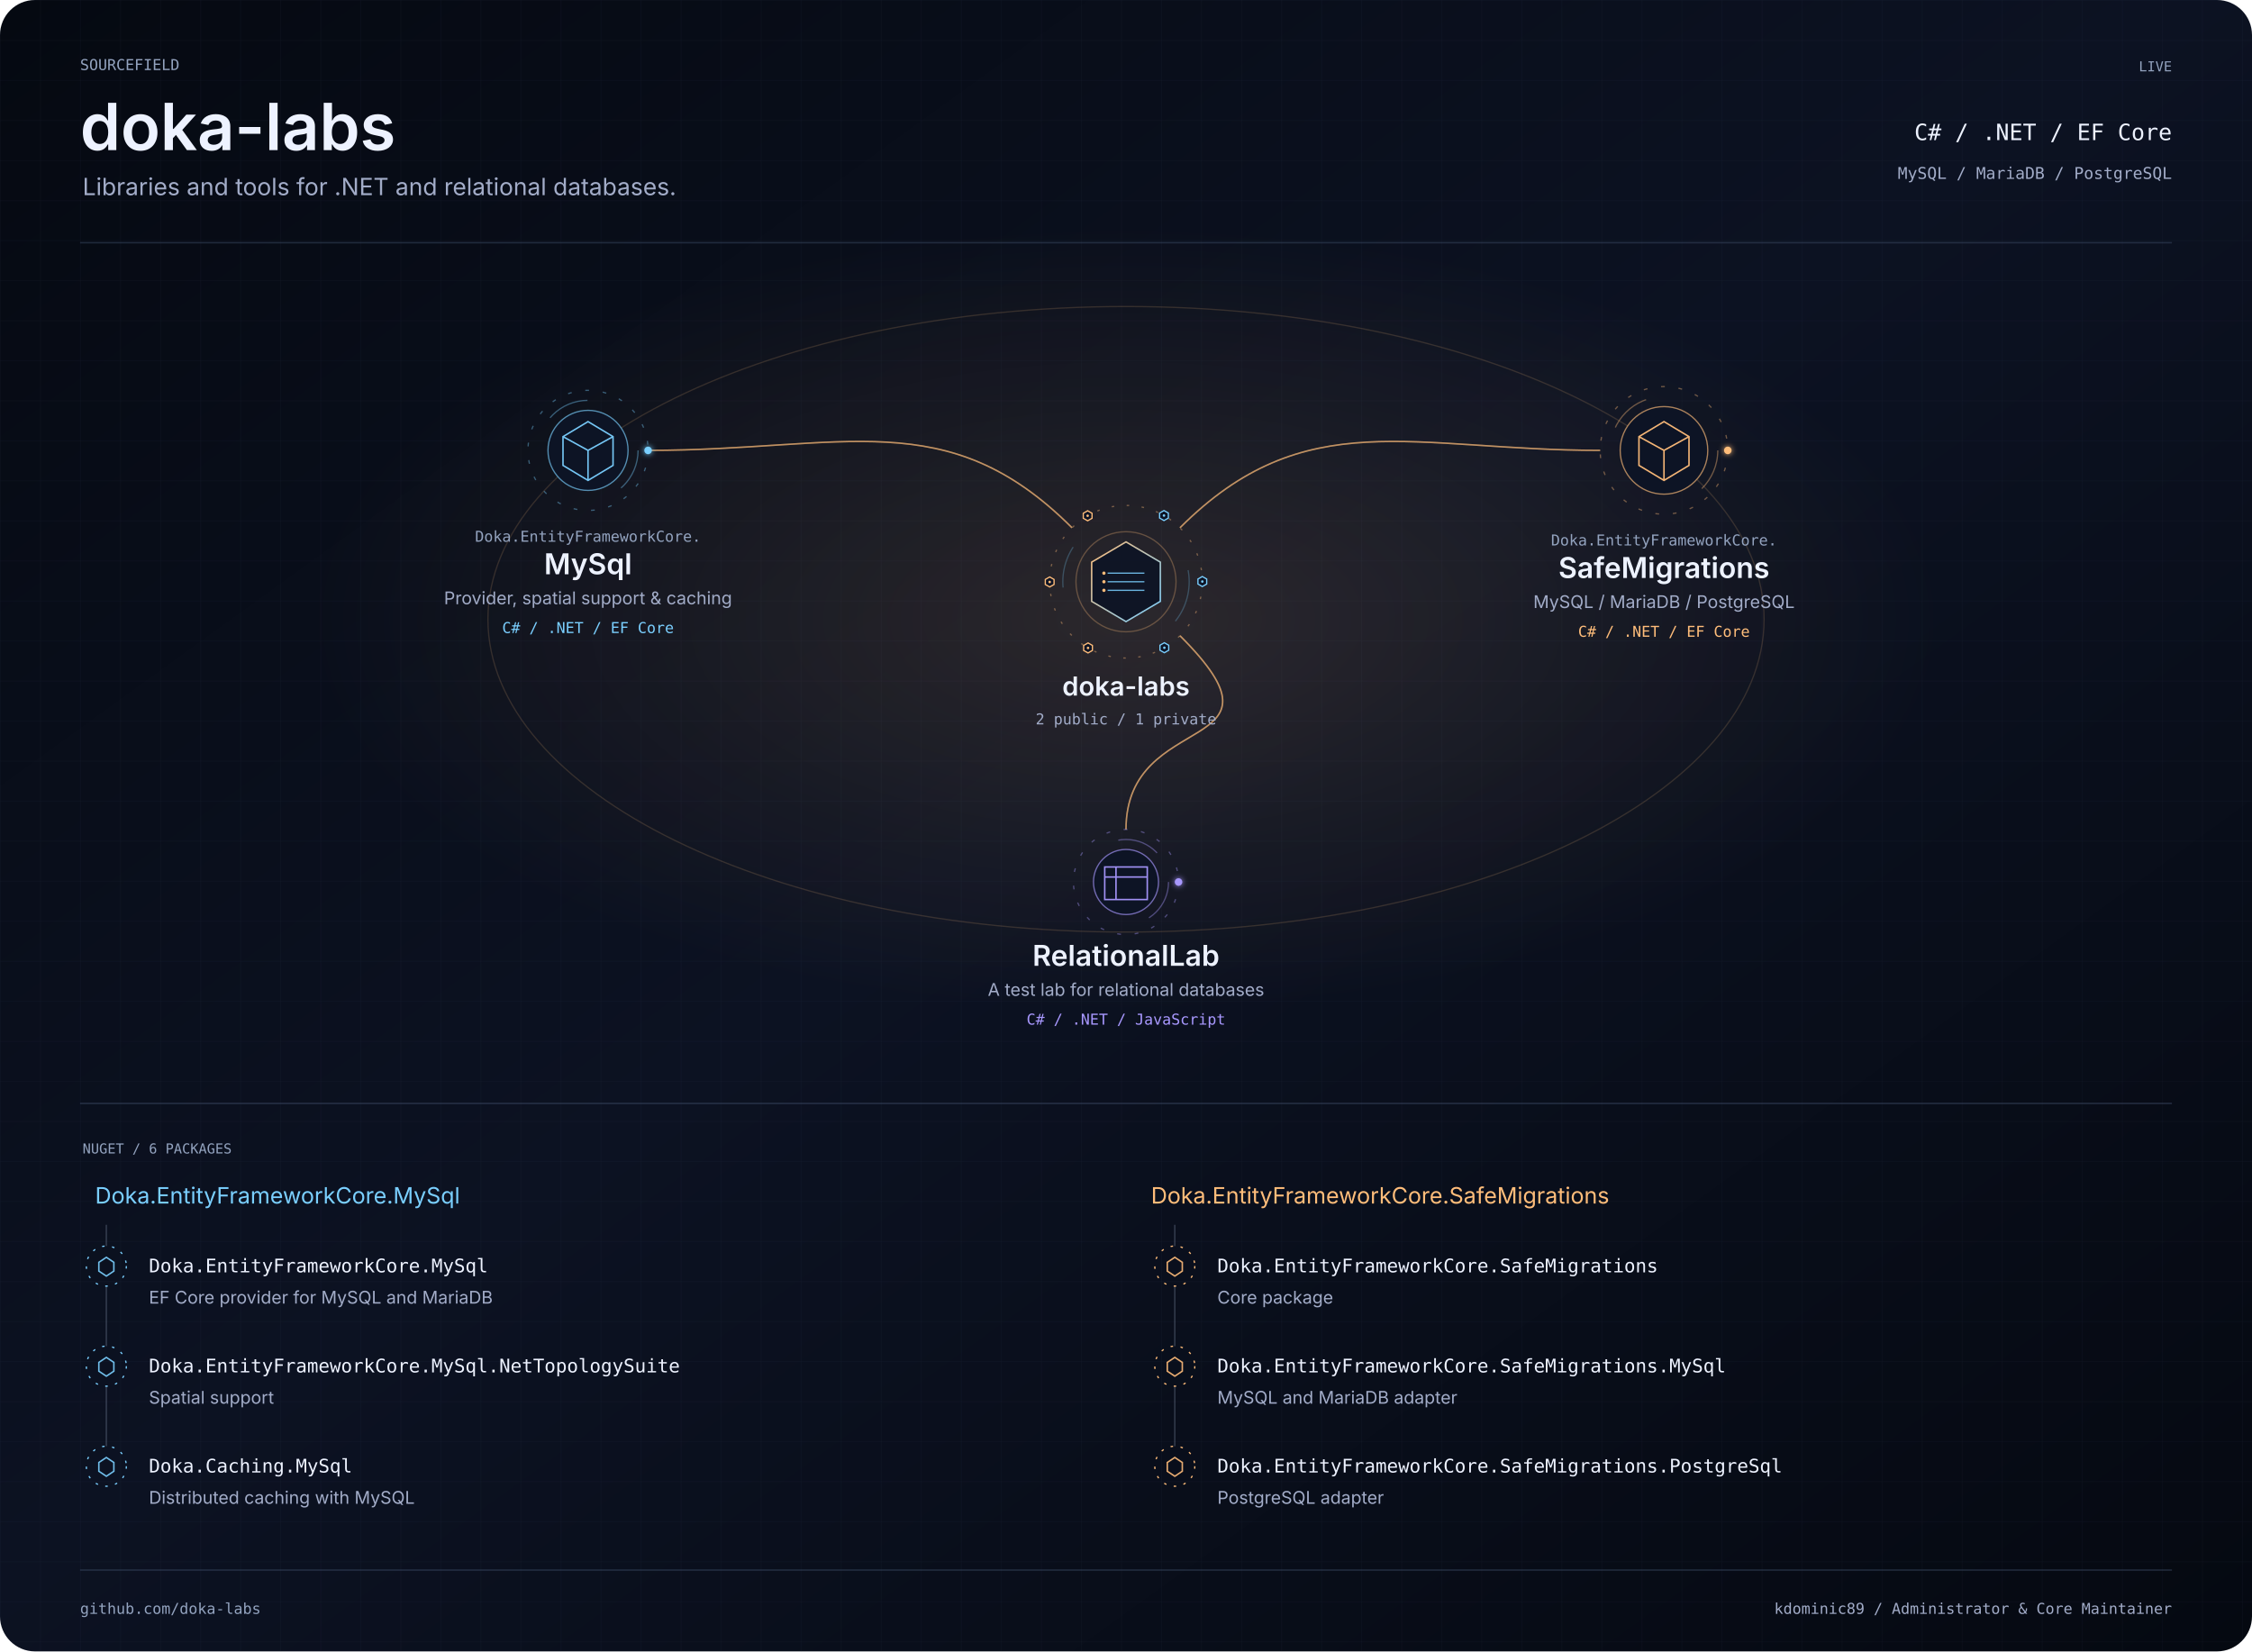
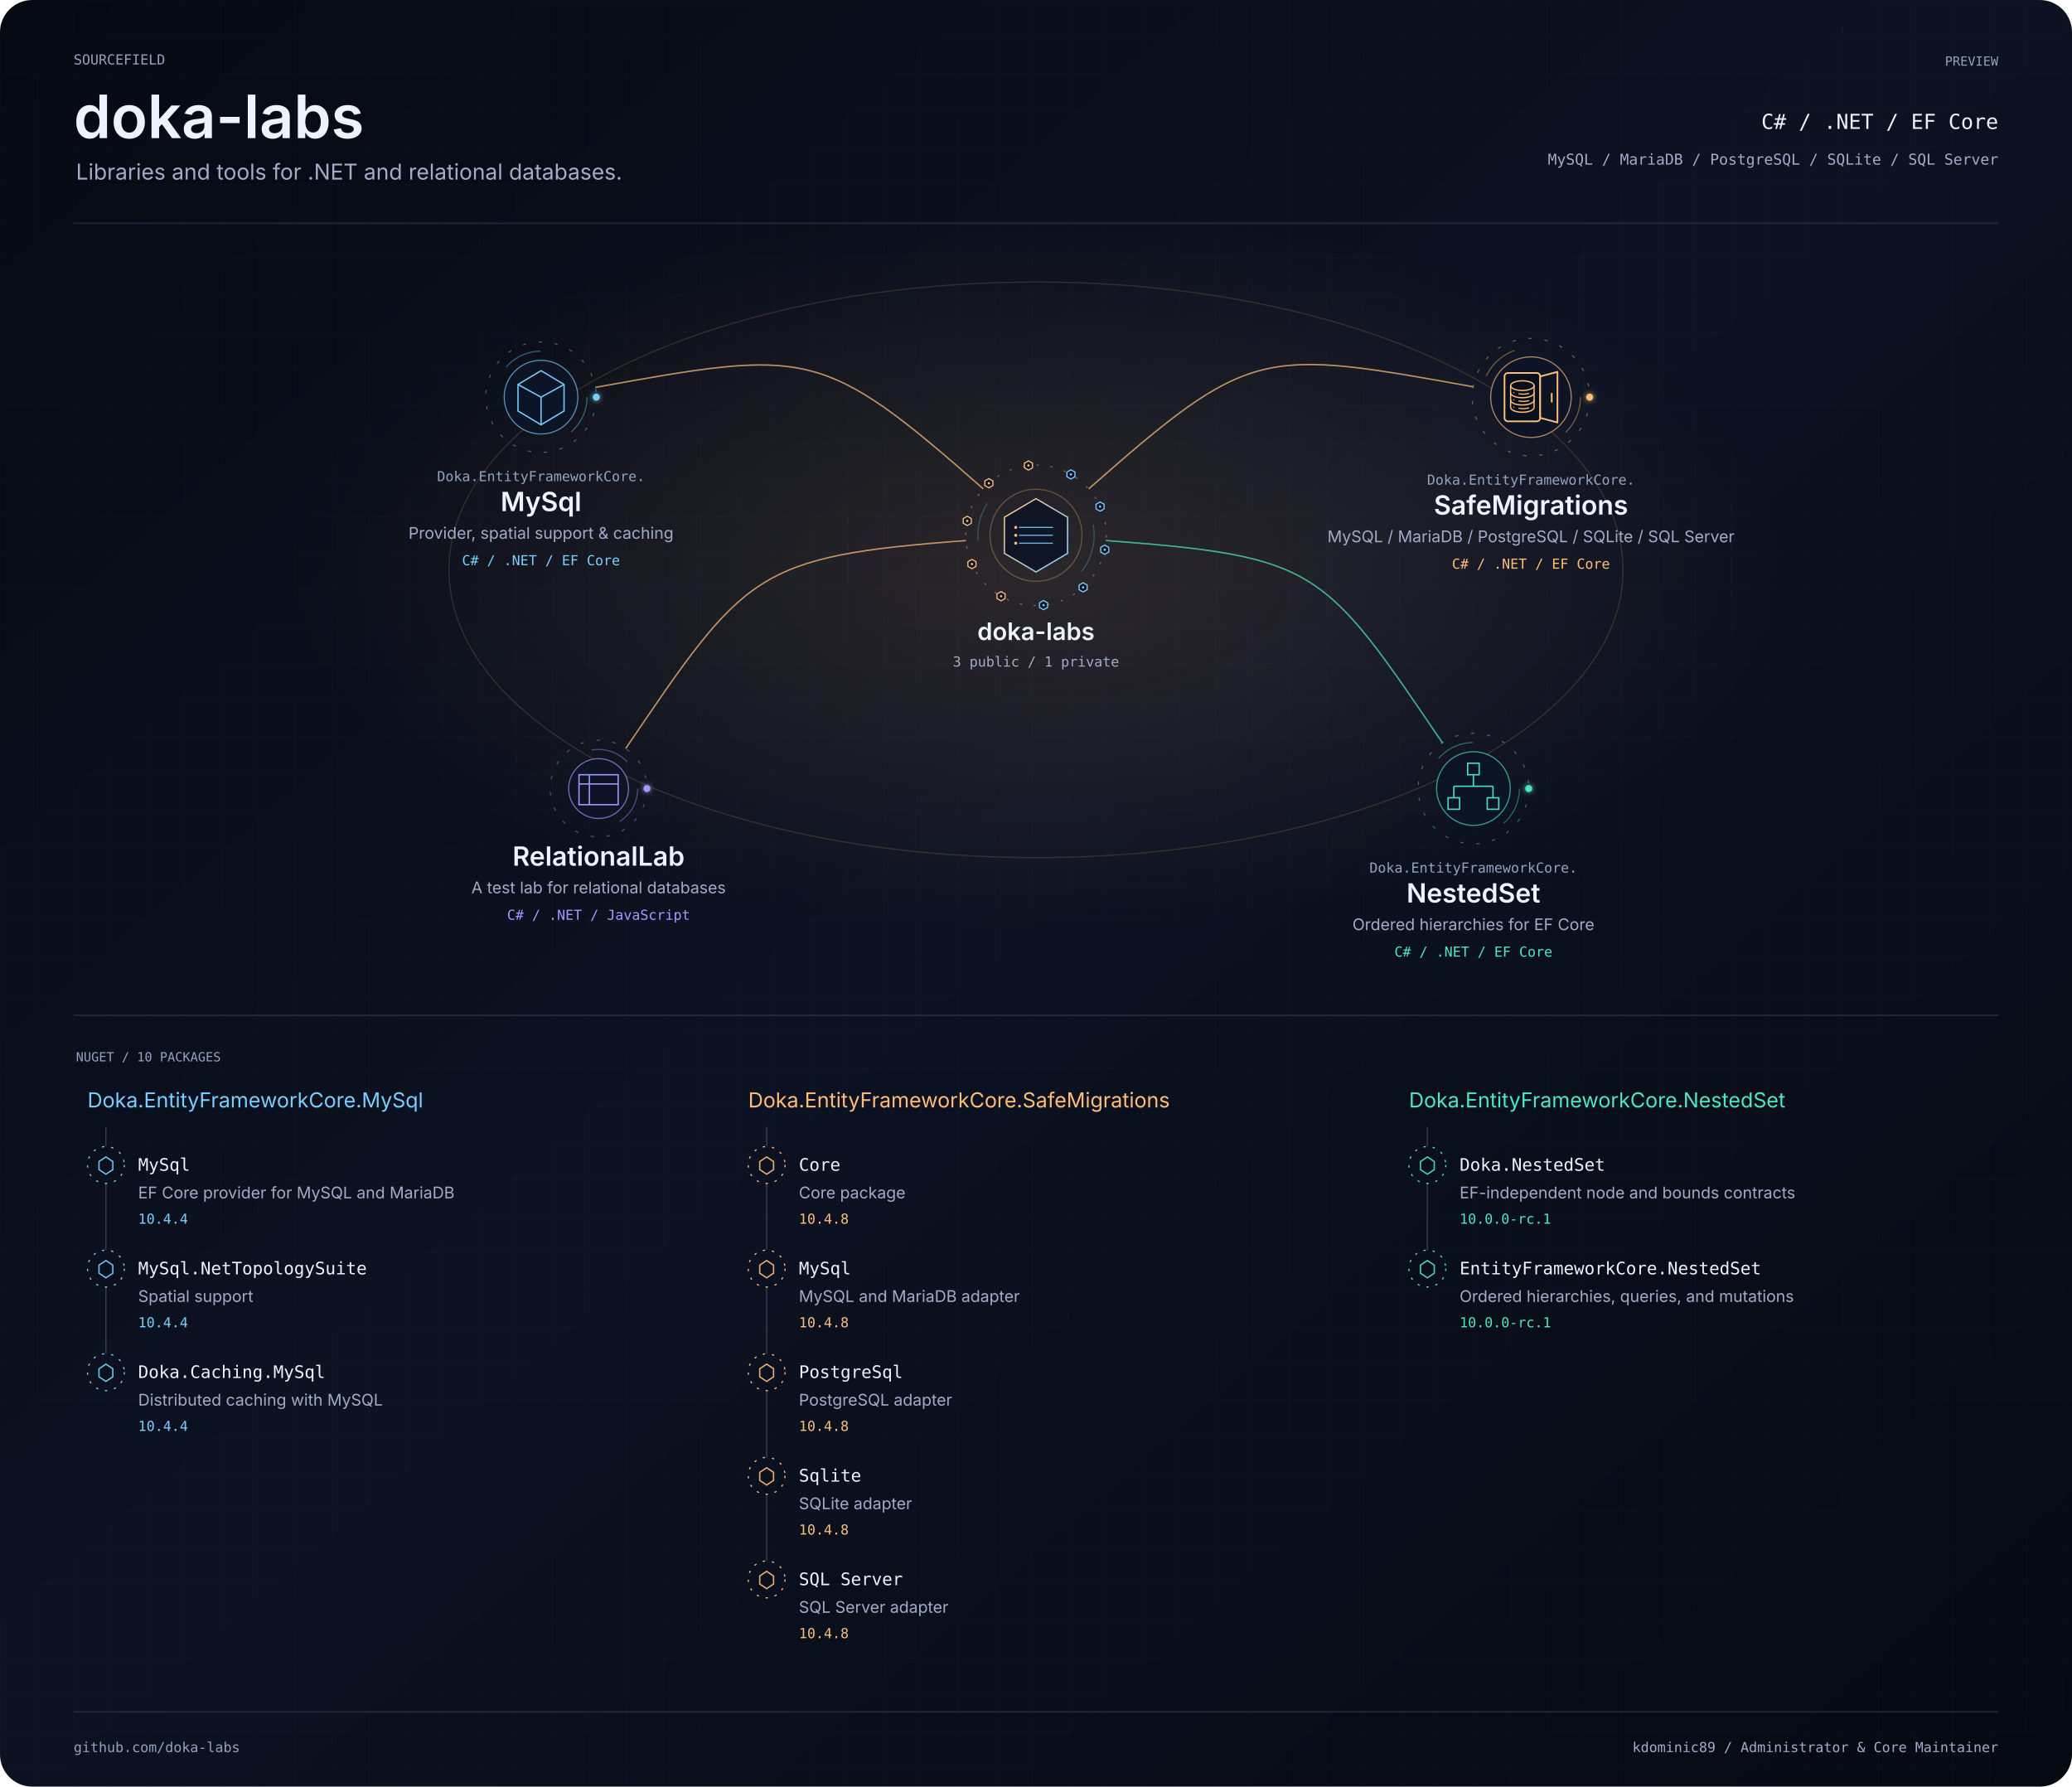
- <svg xmlns="http://www.w3.org/2000/svg" width="1800" height="1320" viewBox="0 0 1800 1320" role="img" aria-labelledby="title description">
+ <svg xmlns="http://www.w3.org/2000/svg" width="1800" height="1552" viewBox="0 0 1800 1552" role="img" aria-labelledby="title description">
  <defs>
    <linearGradient id="bg" x2="1" y2="1">
      <stop stop-color="#050911" />
      <stop offset=".48" stop-color="#0c1222" />
      <stop offset="1" stop-color="#050911" />
    </linearGradient>
    <pattern id="grid" width="32" height="32" patternUnits="userSpaceOnUse">
      <path d="M32 0H0V32" fill="none" stroke="#3f4e6a" stroke-opacity=".16" stroke-width=".6" />
    </pattern>
    <filter id="glow" x="-100%" y="-100%" width="300%" height="300%">
      <feGaussianBlur stdDeviation="2.4" result="b" />
      <feMerge>
        <feMergeNode in="b" />
        <feMergeNode in="SourceGraphic" />
      </feMerge>
    </filter>
    <clipPath id="frame">
-       <rect width="1800" height="1320" rx="28" />
+       <rect width="1800" height="1552" rx="28" />
    </clipPath>
    <radialGradient id="mint">
      <stop stop-color="#4de7c2" stop-opacity=".13" />
      <stop offset="1" stop-color="#4de7c2" stop-opacity="0" />
    </radialGradient>
    <radialGradient id="purple">
      <stop stop-color="#a898ff" stop-opacity=".13" />
      <stop offset="1" stop-color="#a898ff" stop-opacity="0" />
    </radialGradient>
    <radialGradient id="amber">
      <stop stop-color="#ffbd7a" stop-opacity=".13" />
      <stop offset="1" stop-color="#ffbd7a" stop-opacity="0" />
    </radialGradient>
+     <linearGradient id="personal-gradient" x1="0" y1="0" x2="1" y2="1">
+       <stop offset="0" stop-color="#4de7c2" />
+       <stop offset="1" stop-color="#a898ff" />
+     </linearGradient>
    <linearGradient id="organization-gradient" x1="0" y1="0" x2="1" y2="1">
      <stop offset="0" stop-color="#ffbd7a" />
      <stop offset="1" stop-color="#7acfff" />
    </linearGradient>
+     <linearGradient id="bridge-gradient">
+       <stop offset="0" stop-color="#4DE7C2" stop-opacity=".15" />
+       <stop offset=".44" stop-color="#8B7CFF" />
+       <stop offset=".55" stop-color="#D582FF" />
+       <stop offset="1" stop-color="#FFB86B" />
+     </linearGradient>
  </defs>
  <style>text{font-family:-apple-system,BlinkMacSystemFont,'Segoe UI',sans-serif}.mono{font-family:Menlo,Consolas,monospace}.project:focus,.package:focus{outline:2px solid #a898ff;outline-offset:4px}.project:hover text,.package:hover text{fill:#edf2ff}.paused *{animation-play-state:paused!important}</style>
  <g clip-path="url(#frame)">
-     <rect width="1800" height="1320" fill="url(#bg)" />
-     <rect width="1800" height="1320" fill="url(#grid)" />
+     <rect width="1800" height="1552" fill="url(#bg)" />
+     <rect width="1800" height="1552" fill="url(#grid)" />
    <g transform="scale(1 1)">
      <text x="64" y="56" text-anchor="start" font-size="12" fill="#93a3bf" font-weight="400" class="mono">SOURCEFIELD</text>
      <text x="64" y="120" text-anchor="start" font-size="52" fill="#edf2ff" font-weight="600" class="identity">doka-labs</text>
      <text x="66" y="156" text-anchor="start" font-size="19" fill="#a2acc8" font-weight="400" class="">Libraries and tools for .NET and relational databases.</text>
-       <text x="1736" y="57" text-anchor="end" font-size="11" fill="#93a3bf" font-weight="400" class="mono">LIVE</text>
+       <text x="1736" y="57" text-anchor="end" font-size="11" fill="#93a3bf" font-weight="400" class="mono">PREVIEW</text>
      <text x="1736" y="112" text-anchor="end" font-size="18" fill="#edf2ff" font-weight="400" class="mono">C# / .NET / EF Core</text>
-       <text x="1736" y="143" text-anchor="end" font-size="13" fill="#a2acc8" font-weight="400" class="mono">MySQL / MariaDB / PostgreSQL</text>
+       <text x="1736" y="143" text-anchor="end" font-size="13" fill="#a2acc8" font-weight="400" class="mono">MySQL / MariaDB / PostgreSQL / SQLite / SQL Server</text>
      <path d="M64 194H1736" fill="none" stroke="#3f4e6a" stroke-opacity=".45" stroke-width="1.2" stroke-linecap="butt" class="" />
    </g>
    <ellipse cx="900" cy="495" rx="650" ry="315" fill="url(#amber)" />
    <ellipse cx="900" cy="495" rx="510" ry="250" fill="none" stroke="#ffbd7a" stroke-opacity=".16" class="flow" />
-     <g data-edge-id="domain:doka-labs:project:mysql" data-from="domain:doka-labs" data-to="project:mysql">
-       <path d="M856.866 421.866C756.866 321.866 675 360 518 360" fill="none" stroke="#ffbd7a" stroke-opacity=".28" stroke-width="1.2" stroke-linecap="butt" class="" />
-       <path d="M856.866 421.866C756.866 321.866 675 360 518 360" fill="none" stroke="#ffbd7a" stroke-opacity=".62" stroke-width="1.2" stroke-linecap="butt" class="flow" />
-     </g>
-     <g data-edge-id="domain:doka-labs:project:relational-lab" data-from="domain:doka-labs" data-to="project:relational-lab">
-       <path d="M943.134 508.134C1040 605 900 565 900 663" fill="none" stroke="#ffbd7a" stroke-opacity=".28" stroke-width="1.2" stroke-linecap="butt" class="" />
-       <path d="M943.134 508.134C1040 605 900 565 900 663" fill="none" stroke="#ffbd7a" stroke-opacity=".62" stroke-width="1.2" stroke-linecap="butt" class="flow" />
-     </g>
-     <g data-edge-id="domain:doka-labs:project:safe-migrations" data-from="domain:doka-labs" data-to="project:safe-migrations">
-       <path d="M943.134 421.866C1043.134 321.866 1129 360 1279 360" fill="none" stroke="#ffbd7a" stroke-opacity=".28" stroke-width="1.2" stroke-linecap="butt" class="" />
-       <path d="M943.134 421.866C1043.134 321.866 1129 360 1279 360" fill="none" stroke="#ffbd7a" stroke-opacity=".62" stroke-width="1.2" stroke-linecap="butt" class="flow" />
-     </g>
-     <g class="project" tabindex="0" role="group" aria-label="doka-labs: 2 public / 1 private" data-node-id="domain:doka-labs" data-node-kind="domain" data-domain="doka-labs" data-x="900" data-y="465">
+     <g data-edge-id="domain:doka-labs:project:doka-labs/mysql" data-from="domain:doka-labs" data-to="project:doka-labs/mysql">
+       <path d="M854.226 424.679C713.528 300.742 701.786 303.336 517.243 336.508" fill="none" stroke="#ffbd7a" stroke-opacity=".28" stroke-width="1.2" stroke-linecap="butt" class="" />
+       <path d="M854.226 424.679C713.528 300.742 701.786 303.336 517.243 336.508" fill="none" stroke="#ffbd7a" stroke-opacity=".62" stroke-width="1.2" stroke-linecap="butt" class="flow" />
+     </g>
+     <g data-edge-id="domain:doka-labs:project:doka-labs/nested-set" data-from="domain:doka-labs" data-to="project:doka-labs/nested-set">
+       <path d="M960.829 469.558C1144.732 483.339 1149.535 492.654 1253.056 645.276" fill="none" stroke="#4de7c2" stroke-opacity=".28" stroke-width="1.2" stroke-linecap="butt" class="" />
+       <path d="M960.829 469.558C1144.732 483.339 1149.535 492.654 1253.056 645.276" fill="none" stroke="#4de7c2" stroke-opacity=".62" stroke-width="1.2" stroke-linecap="butt" class="flow" />
+     </g>
+     <g data-edge-id="domain:doka-labs:project:doka-labs/relational-lab" data-from="domain:doka-labs" data-to="project:doka-labs/relational-lab">
+       <path d="M839.171 469.558C655.268 483.339 647.097 497.62 543.576 650.241" fill="none" stroke="#ffbd7a" stroke-opacity=".28" stroke-width="1.2" stroke-linecap="butt" class="" />
+       <path d="M839.171 469.558C655.268 483.339 647.097 497.62 543.576 650.241" fill="none" stroke="#ffbd7a" stroke-opacity=".62" stroke-width="1.2" stroke-linecap="butt" class="flow" />
+     </g>
+     <g data-edge-id="domain:doka-labs:project:doka-labs/safe-migrations" data-from="domain:doka-labs" data-to="project:doka-labs/safe-migrations">
+       <path d="M945.774 424.679C1086.472 300.742 1095.261 302.805 1279.804 335.977" fill="none" stroke="#ffbd7a" stroke-opacity=".28" stroke-width="1.2" stroke-linecap="butt" class="" />
+       <path d="M945.774 424.679C1086.472 300.742 1095.261 302.805 1279.804 335.977" fill="none" stroke="#ffbd7a" stroke-opacity=".62" stroke-width="1.2" stroke-linecap="butt" class="flow" />
+     </g>
+     <g class="project" tabindex="0" role="group" aria-label="doka-labs: 3 public / 1 private" data-node-id="domain:doka-labs" data-node-kind="domain" data-domain="doka-labs" data-x="900" data-y="465">
      <g transform="translate(900 465) scale(1 1)">
        <a href="https://github.com/doka-labs" target="_blank" rel="noopener noreferrer">
          <g data-node-decoration="true" transform="translate(0 0)" aria-hidden="true">
            <g class="rotate reverse" data-ring="organization-outer">
              <circle r="61" fill="none" stroke="#ffbd7a" stroke-opacity=".4" stroke-dasharray="2 10" />
            </g>
            <g class="rotate" data-ring="organization-inner">
              <circle r="50.5" fill="none" stroke="#7acfff" stroke-opacity=".26" stroke-dasharray="34 120" />
            </g>
            <circle r="40" fill="none" stroke="#ffbd7a" stroke-opacity=".30" />
            <g transform="scale(0.49)" data-glyph="organization-data">
              <path d="M0 -65 L56 -32 L56 32 L0 65 L-56 32 L-56 -32Z" fill="#0d1425" fill-opacity=".92" stroke="url(#organization-gradient)" stroke-width="2.4" />
              <path d="M-30 -14 H30 M-30 0 H30 M-30 14 H30" fill="none" stroke="#7acfff" stroke-opacity=".85" stroke-width="2" />
              <circle cx="-36" cy="-14" r="2.7" fill="#ffbd7a" />
              <circle cx="-36" cy="0" r="2.7" fill="#ffbd7a" />
              <circle cx="-36" cy="14" r="2.7" fill="#ffbd7a" />
            </g>
            <g transform="translate(30.352 -52.913)" data-signal-delay="-0.00" class="signal" data-satellite="nuget-package">
              <path d="M0 -4 L3.5 -2 L3.5 2 L0 4 L-3.5 2 L-3.5 -2Z" fill="#0d1425" stroke="#7acfff" stroke-width="1" />
              <circle r="1" fill="#7acfff" />
            </g>
-             <g transform="translate(61.000 -0.171)" data-signal-delay="-0.65" class="signal" data-satellite="nuget-package">
+             <g transform="translate(55.657 -24.967)" data-signal-delay="-0.65" class="signal" data-satellite="nuget-package">
              <path d="M0 -4 L3.5 -2 L3.5 2 L0 4 L-3.5 2 L-3.5 -2Z" fill="#0d1425" stroke="#7acfff" stroke-width="1" />
              <circle r="1" fill="#7acfff" />
            </g>
-             <g transform="translate(30.648 52.742)" data-signal-delay="-1.30" class="signal" data-satellite="nuget-package">
+             <g transform="translate(59.702 12.515)" data-signal-delay="-1.30" class="signal" data-satellite="nuget-package">
              <path d="M0 -4 L3.5 -2 L3.5 2 L0 4 L-3.5 2 L-3.5 -2Z" fill="#0d1425" stroke="#7acfff" stroke-width="1" />
              <circle r="1" fill="#7acfff" />
            </g>
-             <g transform="translate(-30.352 52.913)" data-signal-delay="-1.95" class="signal" data-satellite="nuget-package">
+             <g transform="translate(40.944 45.217)" data-signal-delay="-1.95" class="signal" data-satellite="nuget-package">
+               <path d="M0 -4 L3.5 -2 L3.5 2 L0 4 L-3.5 2 L-3.5 -2Z" fill="#0d1425" stroke="#7acfff" stroke-width="1" />
+               <circle r="1" fill="#7acfff" />
+             </g>
+             <g transform="translate(6.546 60.648)" data-signal-delay="-2.60" class="signal" data-satellite="nuget-package">
+               <path d="M0 -4 L3.5 -2 L3.5 2 L0 4 L-3.5 2 L-3.5 -2Z" fill="#0d1425" stroke="#7acfff" stroke-width="1" />
+               <circle r="1" fill="#7acfff" />
+             </g>
+             <g transform="translate(-30.352 52.913)" data-signal-delay="-3.25" class="signal" data-satellite="nuget-package">
              <path d="M0 -4 L3.5 -2 L3.5 2 L0 4 L-3.5 2 L-3.5 -2Z" fill="#0d1425" stroke="#ffbd7a" stroke-width="1" />
              <circle r="1" fill="#ffbd7a" />
            </g>
-             <g transform="translate(-61.000 0.171)" data-signal-delay="-2.60" class="signal" data-satellite="nuget-package">
+             <g transform="translate(-55.657 24.967)" data-signal-delay="-3.90" class="signal" data-satellite="nuget-package">
              <path d="M0 -4 L3.5 -2 L3.5 2 L0 4 L-3.5 2 L-3.5 -2Z" fill="#0d1425" stroke="#ffbd7a" stroke-width="1" />
              <circle r="1" fill="#ffbd7a" />
            </g>
-             <g transform="translate(-30.648 -52.742)" data-signal-delay="-3.25" class="signal" data-satellite="nuget-package">
+             <g transform="translate(-59.702 -12.515)" data-signal-delay="-4.55" class="signal" data-satellite="nuget-package">
              <path d="M0 -4 L3.5 -2 L3.5 2 L0 4 L-3.5 2 L-3.5 -2Z" fill="#0d1425" stroke="#ffbd7a" stroke-width="1" />
              <circle r="1" fill="#ffbd7a" />
            </g>
+             <g transform="translate(-40.944 -45.217)" data-signal-delay="-5.20" class="signal" data-satellite="nuget-package">
+               <path d="M0 -4 L3.5 -2 L3.5 2 L0 4 L-3.5 2 L-3.5 -2Z" fill="#0d1425" stroke="#ffbd7a" stroke-width="1" />
+               <circle r="1" fill="#ffbd7a" />
+             </g>
+             <g transform="translate(-6.546 -60.648)" data-signal-delay="-5.85" class="signal" data-satellite="nuget-package">
+               <path d="M0 -4 L3.5 -2 L3.5 2 L0 4 L-3.5 2 L-3.5 -2Z" fill="#0d1425" stroke="#ffbd7a" stroke-width="1" />
+               <circle r="1" fill="#ffbd7a" />
+             </g>
          </g>
          <text x="0" y="91" text-anchor="middle" font-size="21" fill="#edf2ff" font-weight="600" class="node-label">doka-labs</text>
-           <text x="0" y="114" text-anchor="middle" font-size="12" fill="#a2acc8" font-weight="400" class="mono">2 public / 1 private</text>
-         </a>
-       </g>
-     </g>
-     <g class="project" tabindex="0" role="group" aria-label="Doka.EntityFrameworkCore.MySql: Provider, spatial support &amp; caching" data-node-id="project:mysql" data-node-kind="project" data-domain="doka-labs" data-x="470" data-y="360">
-       <g transform="translate(470 360) scale(1 1)">
+           <text x="0" y="114" text-anchor="middle" font-size="12" fill="#a2acc8" font-weight="400" class="mono">3 public / 1 private</text>
+         </a>
+       </g>
+     </g>
+     <g class="project" tabindex="0" role="group" aria-label="Doka.EntityFrameworkCore.MySql: Provider, spatial support &amp; caching" data-node-id="project:doka-labs/mysql" data-node-kind="project" data-domain="doka-labs" data-x="470" data-y="345">
+       <g transform="translate(470 345) scale(1 1)">
        <a href="https://github.com/doka-labs/Doka.EntityFrameworkCore.MySql" target="_blank" rel="noopener noreferrer">
          <g data-node-decoration="true" transform="translate(0 0)" aria-hidden="true">
            <g class="rotate" data-project-ring="outer">
              <circle r="48" fill="none" stroke="#7acfff" stroke-opacity=".4" stroke-dasharray="3 11" />
              <circle cx="48" r="3" fill="#7acfff" filter="url(#glow)" />
            </g>
            <g class="rotate reverse" data-project-ring="middle">
              <circle r="40" fill="none" stroke="#7acfff" stroke-opacity=".4" stroke-dasharray="34 120" />
            </g>
            <circle r="32" fill="#0d1425" stroke="#7acfff" stroke-opacity=".65" />
            <path d="M0 -23L20 -11V12L0 24L-20 12V-11ZM-20 -11L0 0L20 -11M0 0V24" fill="none" stroke="#7acfff" stroke-opacity=".95" stroke-width="1.2" stroke-linecap="butt" class="" />
          </g>
          <text x="0" y="73" text-anchor="middle" font-size="12" fill="#93a3bf" font-weight="400" class="mono">Doka.EntityFrameworkCore.</text>
          <text x="0" y="99" text-anchor="middle" font-size="23" fill="#edf2ff" font-weight="600" class="node-label">MySql</text>
          <text x="0" y="123" text-anchor="middle" font-size="14" fill="#a2acc8" font-weight="400" class="node-summary">Provider, spatial support &amp; caching</text>
          <text x="0" y="146" text-anchor="middle" font-size="12" fill="#7acfff" font-weight="400" class="mono">C# / .NET / EF Core</text>
        </a>
      </g>
    </g>
-     <g class="project" tabindex="0" role="group" aria-label="RelationalLab: A test lab for relational databases" data-node-id="project:relational-lab" data-node-kind="project" data-domain="doka-labs" data-x="900" data-y="705">
-       <g transform="translate(900 705) scale(1 1)">
+     <g class="project" tabindex="0" role="group" aria-label="Doka.EntityFrameworkCore.NestedSet: Ordered hierarchies for EF Core" data-node-id="project:doka-labs/nested-set" data-node-kind="project" data-domain="doka-labs" data-x="1280" data-y="685">
+       <g transform="translate(1280 685) scale(1 1)">
+         <a href="https://github.com/doka-labs/Doka.EntityFrameworkCore.NestedSet" target="_blank" rel="noopener noreferrer">
+           <g data-node-decoration="true" transform="translate(0 0)" aria-hidden="true">
+             <g class="rotate" data-project-ring="outer">
+               <circle r="48" fill="none" stroke="#4de7c2" stroke-opacity=".4" stroke-dasharray="3 11" />
+               <circle cx="48" r="3" fill="#4de7c2" filter="url(#glow)" />
+             </g>
+             <g class="rotate reverse" data-project-ring="middle">
+               <circle r="40" fill="none" stroke="#4de7c2" stroke-opacity=".4" stroke-dasharray="34 120" />
+             </g>
+             <circle r="32" fill="#0d1425" stroke="#4de7c2" stroke-opacity=".65" />
+             <path d="M-5 -22H5V-12H-5ZM0 -12V-2M-17 -2H17M-17 -2V8M17 -2V8M-22 8H-12V18H-22ZM12 8H22V18H12Z" fill="none" stroke="#4de7c2" stroke-opacity=".95" stroke-width="1.2" stroke-linecap="butt" class="" />
+           </g>
+           <text x="0" y="73" text-anchor="middle" font-size="12" fill="#93a3bf" font-weight="400" class="mono">Doka.EntityFrameworkCore.</text>
+           <text x="0" y="99" text-anchor="middle" font-size="23" fill="#edf2ff" font-weight="600" class="node-label">NestedSet</text>
+           <text x="0" y="123" text-anchor="middle" font-size="14" fill="#a2acc8" font-weight="400" class="node-summary">Ordered hierarchies for EF Core</text>
+           <text x="0" y="146" text-anchor="middle" font-size="12" fill="#4de7c2" font-weight="400" class="mono">C# / .NET / EF Core</text>
+         </a>
+       </g>
+     </g>
+     <g class="project" tabindex="0" role="group" aria-label="RelationalLab: A test lab for relational databases" data-node-id="project:doka-labs/relational-lab" data-node-kind="project" data-domain="doka-labs" data-x="520" data-y="685">
+       <g transform="translate(520 685) scale(1 1)">
        <g data-node-decoration="true" transform="translate(0 0)" aria-hidden="true">
          <g class="rotate" data-project-ring="outer">
            <circle r="42" fill="none" stroke="#a898ff" stroke-opacity=".4" stroke-dasharray="3 11" />
            <circle cx="42" r="3" fill="#a898ff" filter="url(#glow)" />
          </g>
          <g class="rotate reverse" data-project-ring="middle">
            <circle r="34" fill="none" stroke="#a898ff" stroke-opacity=".4" stroke-dasharray="34 120" />
          </g>
          <circle r="26" fill="#0d1425" stroke="#a898ff" stroke-opacity=".65" />
          <path d="M-17 -12H17V14H-17ZM-17 -4H17M-8 -12V14" fill="none" stroke="#a898ff" stroke-opacity=".95" stroke-width="1.2" stroke-linecap="butt" class="" />
        </g>
        <text x="0" y="67" text-anchor="middle" font-size="23" fill="#edf2ff" font-weight="600" class="node-label">RelationalLab</text>
        <text x="0" y="91" text-anchor="middle" font-size="14" fill="#a2acc8" font-weight="400" class="node-summary">A test lab for relational databases</text>
        <text x="0" y="114" text-anchor="middle" font-size="12" fill="#a898ff" font-weight="400" class="mono">C# / .NET / JavaScript</text>
      </g>
    </g>
-     <g class="project" tabindex="0" role="group" aria-label="Doka.EntityFrameworkCore.SafeMigrations: MySQL / MariaDB / PostgreSQL" data-node-id="project:safe-migrations" data-node-kind="project" data-domain="doka-labs" data-x="1330" data-y="360">
-       <g transform="translate(1330 360) scale(1 1)">
+     <g class="project" tabindex="0" role="group" aria-label="Doka.EntityFrameworkCore.SafeMigrations: MySQL / MariaDB / PostgreSQL / SQLite / SQL Server" data-node-id="project:doka-labs/safe-migrations" data-node-kind="project" data-domain="doka-labs" data-x="1330" data-y="345">
+       <g transform="translate(1330 345) scale(1 1)">
        <a href="https://github.com/doka-labs/Doka.EntityFrameworkCore.SafeMigrations" target="_blank" rel="noopener noreferrer">
          <g data-node-decoration="true" transform="translate(0 0)" aria-hidden="true">
            <g class="rotate" data-project-ring="outer">
              <circle r="51" fill="none" stroke="#ffbd7a" stroke-opacity=".4" stroke-dasharray="3 11" />
              <circle cx="51" r="3" fill="#ffbd7a" filter="url(#glow)" />
            </g>
            <g class="rotate reverse" data-project-ring="middle">
              <circle r="43" fill="none" stroke="#ffbd7a" stroke-opacity=".4" stroke-dasharray="34 120" />
            </g>
            <circle r="35" fill="#0d1425" stroke="#ffbd7a" stroke-opacity=".65" />
-             <path d="M0 -23L20 -11V12L0 24L-20 12V-11ZM-20 -11L0 0L20 -11M0 0V24" fill="none" stroke="#ffbd7a" stroke-opacity=".95" stroke-width="1.2" stroke-linecap="butt" class="" />
+             <defs>
+               <clipPath id="icon-clip-70726f6a6563743a646f6b612d6c6162732f736166652d6d6967726174696f6e73">
+                 <circle r="35" />
+               </clipPath>
+             </defs>
+             <g clip-path="url(#icon-clip-70726f6a6563743a646f6b612d6c6162732f736166652d6d6967726174696f6e73)">
+               <g data-icon="builtin:database-safe" transform="scale(1)">
+                 <rect x="-23" y="-21" width="31" height="42" rx="3" fill="#090f1c" stroke="#ffbd7a" stroke-width="1.45" opacity="1" stroke-linecap="round" stroke-linejoin="round" />
+                 <path d="M-17.7 -10V8.9A10.2 4.2 0 0 0 2.7 8.9V-10" fill="none" stroke="#ffbd7a" stroke-width="1.1" opacity="1" stroke-linecap="round" stroke-linejoin="round" />
+                 <ellipse cx="-7.5" cy="-10" rx="10.2" ry="4.2" fill="none" stroke="#ffbd7a" stroke-width="1.1" opacity="1" stroke-linecap="round" stroke-linejoin="round" />
+                 <path d="M-17.7 -3.7A10.2 4.2 0 0 0 2.7 -3.7" fill="none" stroke="#ffbd7a" stroke-width="1.1" opacity="1" stroke-linecap="round" stroke-linejoin="round" />
+                 <path d="M-17.7 2.6A10.2 4.2 0 0 0 2.7 2.6" fill="none" stroke="#ffbd7a" stroke-width="1.1" opacity="1" stroke-linecap="round" stroke-linejoin="round" />
+                 <circle cx="-14.9" cy="-3.95" r="0.53" fill="#ffbd7a" stroke="none" stroke-width="1.2" opacity="1" stroke-linecap="round" stroke-linejoin="round" />
+                 <path d="M-10.4 -2.95Q-6.1 -2.1 -2 -3.25" fill="none" stroke="#ffbd7a" stroke-width="1" opacity="1" stroke-linecap="round" stroke-linejoin="round" />
+                 <circle cx="-14.9" cy="2.35" r="0.53" fill="#ffbd7a" stroke="none" stroke-width="1.2" opacity="1" stroke-linecap="round" stroke-linejoin="round" />
+                 <path d="M-10.4 3.35Q-6.1 4.2 -2 3.05" fill="none" stroke="#ffbd7a" stroke-width="1" opacity="1" stroke-linecap="round" stroke-linejoin="round" />
+                 <circle cx="-14.9" cy="8.65" r="0.53" fill="#ffbd7a" stroke="none" stroke-width="1.2" opacity="1" stroke-linecap="round" stroke-linejoin="round" />
+                 <path d="M-10.4 9.65Q-6.1 10.5 -2 9.35" fill="none" stroke="#ffbd7a" stroke-width="1" opacity="1" stroke-linecap="round" stroke-linejoin="round" />
+                 <path d="M8 -18L23 -22V22L8 18Z" fill="#0d1425" stroke="#ffbd7a" stroke-width="1.45" opacity="1" stroke-linecap="round" stroke-linejoin="round" />
+                 <path d="M18 -3V4" fill="none" stroke="#ffbd7a" stroke-width="1.45" opacity="1" stroke-linecap="round" stroke-linejoin="round" />
+               </g>
+             </g>
          </g>
          <text x="0" y="76" text-anchor="middle" font-size="12" fill="#93a3bf" font-weight="400" class="mono">Doka.EntityFrameworkCore.</text>
          <text x="0" y="102" text-anchor="middle" font-size="23" fill="#edf2ff" font-weight="600" class="node-label">SafeMigrations</text>
-           <text x="0" y="126" text-anchor="middle" font-size="14" fill="#a2acc8" font-weight="400" class="node-summary">MySQL / MariaDB / PostgreSQL</text>
+           <text x="0" y="126" text-anchor="middle" font-size="14" fill="#a2acc8" font-weight="400" class="node-summary">MySQL / MariaDB / PostgreSQL / SQLite / SQL Server</text>
          <text x="0" y="149" text-anchor="middle" font-size="12" fill="#ffbd7a" font-weight="400" class="mono">C# / .NET / EF Core</text>
        </a>
      </g>
    </g>
    <g transform="scale(1 1)">
      <g data-module="publications">
        <path d="M64 882H1736" fill="none" stroke="#3f4e6a" stroke-opacity=".5" stroke-width="1.2" stroke-linecap="butt" class="" />
-         <text x="66" y="922" text-anchor="start" font-size="11" fill="#93a3bf" font-weight="400" class="mono">NUGET / 6 PACKAGES</text>
-         <text x="76" y="962" text-anchor="start" font-size="18" fill="#7acfff" font-weight="400" class="">Doka.EntityFrameworkCore.MySql</text>
-         <path d="M85 979V996" fill="none" stroke="#93a3bf" stroke-opacity=".28" stroke-width="1.2" stroke-linecap="butt" class="package-connector" />
-         <path d="M85 1028V1076" fill="none" stroke="#93a3bf" stroke-opacity=".28" stroke-width="1.2" stroke-linecap="butt" class="package-connector" />
-         <path d="M85 1108V1156" fill="none" stroke="#93a3bf" stroke-opacity=".28" stroke-width="1.2" stroke-linecap="butt" class="package-connector" />
+         <text x="66" y="922" text-anchor="start" font-size="11" fill="#93a3bf" font-weight="400" class="mono">NUGET / 10 PACKAGES</text>
+         <a href="https://github.com/doka-labs/Doka.EntityFrameworkCore.MySql" target="_blank" rel="noopener noreferrer">
+           <text x="76" y="962" text-anchor="start" font-size="18" fill="#7acfff" font-weight="400" class="">Doka.EntityFrameworkCore.MySql</text>
+         </a>
+         <path d="M92 979V996" fill="none" stroke="#93a3bf" stroke-opacity=".28" stroke-width="1.2" stroke-linecap="butt" class="package-connector" />
+         <path d="M92 1028V1086" fill="none" stroke="#93a3bf" stroke-opacity=".28" stroke-width="1.2" stroke-linecap="butt" class="package-connector" />
+         <path d="M92 1118V1176" fill="none" stroke="#93a3bf" stroke-opacity=".28" stroke-width="1.2" stroke-linecap="butt" class="package-connector" />
        <g class="package" data-node-id="package:Doka.EntityFrameworkCore.MySql" data-node-kind="package" data-domain="doka-labs" tabindex="0" role="group" aria-label="Doka.EntityFrameworkCore.MySql on NuGet">
          <a href="https://www.nuget.org/packages/Doka.EntityFrameworkCore.MySql/" target="_blank" rel="noopener noreferrer">
-             <g transform="translate(85 1012)" aria-hidden="true">
+             <g transform="translate(92 1012)" aria-hidden="true">
              <g class="rotate" data-package-row="0">
                <circle r="16" fill="none" stroke="#7acfff" stroke-dasharray="2 6" />
              </g>
              <path d="M0 -7L6 -3V4L0 8L-6 4V-3Z" fill="none" stroke="#7acfff" stroke-opacity=".9" stroke-width="1.2" stroke-linecap="butt" class="" />
            </g>
-             <text x="119" y="1017" text-anchor="start" font-size="15" fill="#edf2ff" font-weight="400" class="mono">Doka.EntityFrameworkCore.MySql</text>
-             <text x="119" y="1042" text-anchor="start" font-size="14" fill="#a2acc8" font-weight="400" class="">EF Core provider for MySQL and MariaDB</text>
+             <text x="120" y="1017" text-anchor="start" font-size="15" fill="#edf2ff" font-weight="400" class="mono">MySql</text>
+             <text x="120" y="1041" text-anchor="start" font-size="14" fill="#a2acc8" font-weight="400" class="">EF Core provider for MySQL and MariaDB</text>
+             <text x="120" y="1063" text-anchor="start" font-size="12" fill="#7acfff" font-weight="400" class="mono">10.4.4</text>
          </a>
        </g>
        <g class="package" data-node-id="package:Doka.EntityFrameworkCore.MySql.NetTopologySuite" data-node-kind="package" data-domain="doka-labs" tabindex="0" role="group" aria-label="Doka.EntityFrameworkCore.MySql.NetTopologySuite on NuGet">
          <a href="https://www.nuget.org/packages/Doka.EntityFrameworkCore.MySql.NetTopologySuite/" target="_blank" rel="noopener noreferrer">
-             <g transform="translate(85 1092)" aria-hidden="true">
+             <g transform="translate(92 1102)" aria-hidden="true">
              <g class="rotate reverse" data-package-row="1">
                <circle r="16" fill="none" stroke="#7acfff" stroke-dasharray="2 6" />
              </g>
              <path d="M0 -7L6 -3V4L0 8L-6 4V-3Z" fill="none" stroke="#7acfff" stroke-opacity=".9" stroke-width="1.2" stroke-linecap="butt" class="" />
            </g>
-             <text x="119" y="1097" text-anchor="start" font-size="15" fill="#edf2ff" font-weight="400" class="mono">Doka.EntityFrameworkCore.MySql.NetTopologySuite</text>
-             <text x="119" y="1122" text-anchor="start" font-size="14" fill="#a2acc8" font-weight="400" class="">Spatial support</text>
+             <text x="120" y="1107" text-anchor="start" font-size="15" fill="#edf2ff" font-weight="400" class="mono">MySql.NetTopologySuite</text>
+             <text x="120" y="1131" text-anchor="start" font-size="14" fill="#a2acc8" font-weight="400" class="">Spatial support</text>
+             <text x="120" y="1153" text-anchor="start" font-size="12" fill="#7acfff" font-weight="400" class="mono">10.4.4</text>
          </a>
        </g>
        <g class="package" data-node-id="package:Doka.Caching.MySql" data-node-kind="package" data-domain="doka-labs" tabindex="0" role="group" aria-label="Doka.Caching.MySql on NuGet">
          <a href="https://www.nuget.org/packages/Doka.Caching.MySql/" target="_blank" rel="noopener noreferrer">
-             <g transform="translate(85 1172)" aria-hidden="true">
+             <g transform="translate(92 1192)" aria-hidden="true">
              <g class="rotate" data-package-row="2">
                <circle r="16" fill="none" stroke="#7acfff" stroke-dasharray="2 6" />
              </g>
              <path d="M0 -7L6 -3V4L0 8L-6 4V-3Z" fill="none" stroke="#7acfff" stroke-opacity=".9" stroke-width="1.2" stroke-linecap="butt" class="" />
            </g>
-             <text x="119" y="1177" text-anchor="start" font-size="15" fill="#edf2ff" font-weight="400" class="mono">Doka.Caching.MySql</text>
-             <text x="119" y="1202" text-anchor="start" font-size="14" fill="#a2acc8" font-weight="400" class="">Distributed caching with MySQL</text>
-           </a>
-         </g>
-         <text x="920" y="962" text-anchor="start" font-size="18" fill="#ffbd7a" font-weight="400" class="">Doka.EntityFrameworkCore.SafeMigrations</text>
-         <path d="M939 979V996" fill="none" stroke="#93a3bf" stroke-opacity=".28" stroke-width="1.2" stroke-linecap="butt" class="package-connector" />
-         <path d="M939 1028V1076" fill="none" stroke="#93a3bf" stroke-opacity=".28" stroke-width="1.2" stroke-linecap="butt" class="package-connector" />
-         <path d="M939 1108V1156" fill="none" stroke="#93a3bf" stroke-opacity=".28" stroke-width="1.2" stroke-linecap="butt" class="package-connector" />
+             <text x="120" y="1197" text-anchor="start" font-size="15" fill="#edf2ff" font-weight="400" class="mono">Doka.Caching.MySql</text>
+             <text x="120" y="1221" text-anchor="start" font-size="14" fill="#a2acc8" font-weight="400" class="">Distributed caching with MySQL</text>
+             <text x="120" y="1243" text-anchor="start" font-size="12" fill="#7acfff" font-weight="400" class="mono">10.4.4</text>
+           </a>
+         </g>
+         <a href="https://github.com/doka-labs/Doka.EntityFrameworkCore.SafeMigrations" target="_blank" rel="noopener noreferrer">
+           <text x="650" y="962" text-anchor="start" font-size="18" fill="#ffbd7a" font-weight="400" class="">Doka.EntityFrameworkCore.SafeMigrations</text>
+         </a>
+         <path d="M666 979V996" fill="none" stroke="#93a3bf" stroke-opacity=".28" stroke-width="1.2" stroke-linecap="butt" class="package-connector" />
+         <path d="M666 1028V1086" fill="none" stroke="#93a3bf" stroke-opacity=".28" stroke-width="1.2" stroke-linecap="butt" class="package-connector" />
+         <path d="M666 1118V1176" fill="none" stroke="#93a3bf" stroke-opacity=".28" stroke-width="1.2" stroke-linecap="butt" class="package-connector" />
+         <path d="M666 1208V1266" fill="none" stroke="#93a3bf" stroke-opacity=".28" stroke-width="1.2" stroke-linecap="butt" class="package-connector" />
+         <path d="M666 1298V1356" fill="none" stroke="#93a3bf" stroke-opacity=".28" stroke-width="1.2" stroke-linecap="butt" class="package-connector" />
        <g class="package" data-node-id="package:Doka.EntityFrameworkCore.SafeMigrations" data-node-kind="package" data-domain="doka-labs" tabindex="0" role="group" aria-label="Doka.EntityFrameworkCore.SafeMigrations on NuGet">
          <a href="https://www.nuget.org/packages/Doka.EntityFrameworkCore.SafeMigrations/" target="_blank" rel="noopener noreferrer">
-             <g transform="translate(939 1012)" aria-hidden="true">
+             <g transform="translate(666 1012)" aria-hidden="true">
              <g class="rotate" data-package-row="0">
                <circle r="16" fill="none" stroke="#ffbd7a" stroke-dasharray="2 6" />
              </g>
              <path d="M0 -7L6 -3V4L0 8L-6 4V-3Z" fill="none" stroke="#ffbd7a" stroke-opacity=".9" stroke-width="1.2" stroke-linecap="butt" class="" />
            </g>
-             <text x="973" y="1017" text-anchor="start" font-size="15" fill="#edf2ff" font-weight="400" class="mono">Doka.EntityFrameworkCore.SafeMigrations</text>
-             <text x="973" y="1042" text-anchor="start" font-size="14" fill="#a2acc8" font-weight="400" class="">Core package</text>
+             <text x="694" y="1017" text-anchor="start" font-size="15" fill="#edf2ff" font-weight="400" class="mono">Core</text>
+             <text x="694" y="1041" text-anchor="start" font-size="14" fill="#a2acc8" font-weight="400" class="">Core package</text>
+             <text x="694" y="1063" text-anchor="start" font-size="12" fill="#ffbd7a" font-weight="400" class="mono">10.4.8</text>
          </a>
        </g>
        <g class="package" data-node-id="package:Doka.EntityFrameworkCore.SafeMigrations.MySql" data-node-kind="package" data-domain="doka-labs" tabindex="0" role="group" aria-label="Doka.EntityFrameworkCore.SafeMigrations.MySql on NuGet">
          <a href="https://www.nuget.org/packages/Doka.EntityFrameworkCore.SafeMigrations.MySql/" target="_blank" rel="noopener noreferrer">
-             <g transform="translate(939 1092)" aria-hidden="true">
+             <g transform="translate(666 1102)" aria-hidden="true">
              <g class="rotate reverse" data-package-row="1">
                <circle r="16" fill="none" stroke="#ffbd7a" stroke-dasharray="2 6" />
              </g>
              <path d="M0 -7L6 -3V4L0 8L-6 4V-3Z" fill="none" stroke="#ffbd7a" stroke-opacity=".9" stroke-width="1.2" stroke-linecap="butt" class="" />
            </g>
-             <text x="973" y="1097" text-anchor="start" font-size="15" fill="#edf2ff" font-weight="400" class="mono">Doka.EntityFrameworkCore.SafeMigrations.MySql</text>
-             <text x="973" y="1122" text-anchor="start" font-size="14" fill="#a2acc8" font-weight="400" class="">MySQL and MariaDB adapter</text>
+             <text x="694" y="1107" text-anchor="start" font-size="15" fill="#edf2ff" font-weight="400" class="mono">MySql</text>
+             <text x="694" y="1131" text-anchor="start" font-size="14" fill="#a2acc8" font-weight="400" class="">MySQL and MariaDB adapter</text>
+             <text x="694" y="1153" text-anchor="start" font-size="12" fill="#ffbd7a" font-weight="400" class="mono">10.4.8</text>
          </a>
        </g>
        <g class="package" data-node-id="package:Doka.EntityFrameworkCore.SafeMigrations.PostgreSql" data-node-kind="package" data-domain="doka-labs" tabindex="0" role="group" aria-label="Doka.EntityFrameworkCore.SafeMigrations.PostgreSql on NuGet">
          <a href="https://www.nuget.org/packages/Doka.EntityFrameworkCore.SafeMigrations.PostgreSql/" target="_blank" rel="noopener noreferrer">
-             <g transform="translate(939 1172)" aria-hidden="true">
+             <g transform="translate(666 1192)" aria-hidden="true">
              <g class="rotate" data-package-row="2">
                <circle r="16" fill="none" stroke="#ffbd7a" stroke-dasharray="2 6" />
              </g>
              <path d="M0 -7L6 -3V4L0 8L-6 4V-3Z" fill="none" stroke="#ffbd7a" stroke-opacity=".9" stroke-width="1.2" stroke-linecap="butt" class="" />
            </g>
-             <text x="973" y="1177" text-anchor="start" font-size="15" fill="#edf2ff" font-weight="400" class="mono">Doka.EntityFrameworkCore.SafeMigrations.PostgreSql</text>
-             <text x="973" y="1202" text-anchor="start" font-size="14" fill="#a2acc8" font-weight="400" class="">PostgreSQL adapter</text>
-           </a>
-         </g>
-       </g>
-       <path d="M64 1255H1736" fill="none" stroke="#3f4e6a" stroke-opacity=".45" stroke-width="1.2" stroke-linecap="butt" class="" />
-       <a href="https://github.com/doka-labs" target="_blank" rel="noopener noreferrer">
-         <text x="64" y="1290" text-anchor="start" font-size="12" fill="#93a3bf" font-weight="400" class="mono">github.com/doka-labs</text>
-       </a>
-       <a href="https://github.com/kdominic89" target="_blank" rel="noopener noreferrer">
-         <text x="1736" y="1290" text-anchor="end" font-size="12" fill="#a2acc8" font-weight="400" class="mono">kdominic89 / Administrator &amp; Core Maintainer</text>
-       </a>
+             <text x="694" y="1197" text-anchor="start" font-size="15" fill="#edf2ff" font-weight="400" class="mono">PostgreSql</text>
+             <text x="694" y="1221" text-anchor="start" font-size="14" fill="#a2acc8" font-weight="400" class="">PostgreSQL adapter</text>
+             <text x="694" y="1243" text-anchor="start" font-size="12" fill="#ffbd7a" font-weight="400" class="mono">10.4.8</text>
+           </a>
+         </g>
+         <g class="package" data-node-id="package:Doka.EntityFrameworkCore.SafeMigrations.Sqlite" data-node-kind="package" data-domain="doka-labs" tabindex="0" role="group" aria-label="Doka.EntityFrameworkCore.SafeMigrations.Sqlite on NuGet">
+           <a href="https://www.nuget.org/packages/Doka.EntityFrameworkCore.SafeMigrations.Sqlite/" target="_blank" rel="noopener noreferrer">
+             <g transform="translate(666 1282)" aria-hidden="true">
+               <g class="rotate reverse" data-package-row="3">
+                 <circle r="16" fill="none" stroke="#ffbd7a" stroke-dasharray="2 6" />
+               </g>
+               <path d="M0 -7L6 -3V4L0 8L-6 4V-3Z" fill="none" stroke="#ffbd7a" stroke-opacity=".9" stroke-width="1.2" stroke-linecap="butt" class="" />
+             </g>
+             <text x="694" y="1287" text-anchor="start" font-size="15" fill="#edf2ff" font-weight="400" class="mono">Sqlite</text>
+             <text x="694" y="1311" text-anchor="start" font-size="14" fill="#a2acc8" font-weight="400" class="">SQLite adapter</text>
+             <text x="694" y="1333" text-anchor="start" font-size="12" fill="#ffbd7a" font-weight="400" class="mono">10.4.8</text>
+           </a>
+         </g>
+         <g class="package" data-node-id="package:Doka.EntityFrameworkCore.SafeMigrations.SqlServer" data-node-kind="package" data-domain="doka-labs" tabindex="0" role="group" aria-label="Doka.EntityFrameworkCore.SafeMigrations.SqlServer on NuGet">
+           <a href="https://www.nuget.org/packages/Doka.EntityFrameworkCore.SafeMigrations.SqlServer/" target="_blank" rel="noopener noreferrer">
+             <g transform="translate(666 1372)" aria-hidden="true">
+               <g class="rotate" data-package-row="4">
+                 <circle r="16" fill="none" stroke="#ffbd7a" stroke-dasharray="2 6" />
+               </g>
+               <path d="M0 -7L6 -3V4L0 8L-6 4V-3Z" fill="none" stroke="#ffbd7a" stroke-opacity=".9" stroke-width="1.2" stroke-linecap="butt" class="" />
+             </g>
+             <text x="694" y="1377" text-anchor="start" font-size="15" fill="#edf2ff" font-weight="400" class="mono">SQL Server</text>
+             <text x="694" y="1401" text-anchor="start" font-size="14" fill="#a2acc8" font-weight="400" class="">SQL Server adapter</text>
+             <text x="694" y="1423" text-anchor="start" font-size="12" fill="#ffbd7a" font-weight="400" class="mono">10.4.8</text>
+           </a>
+         </g>
+         <a href="https://github.com/doka-labs/Doka.EntityFrameworkCore.NestedSet" target="_blank" rel="noopener noreferrer">
+           <text x="1224" y="962" text-anchor="start" font-size="18" fill="#4de7c2" font-weight="400" class="">Doka.EntityFrameworkCore.NestedSet</text>
+         </a>
+         <path d="M1240 979V996" fill="none" stroke="#93a3bf" stroke-opacity=".28" stroke-width="1.2" stroke-linecap="butt" class="package-connector" />
+         <path d="M1240 1028V1086" fill="none" stroke="#93a3bf" stroke-opacity=".28" stroke-width="1.2" stroke-linecap="butt" class="package-connector" />
+         <g class="package" data-node-id="package:Doka.NestedSet" data-node-kind="package" data-domain="doka-labs" tabindex="0" role="group" aria-label="Doka.NestedSet on NuGet">
+           <a href="https://www.nuget.org/packages/Doka.NestedSet/" target="_blank" rel="noopener noreferrer">
+             <g transform="translate(1240 1012)" aria-hidden="true">
+               <g class="rotate" data-package-row="0">
+                 <circle r="16" fill="none" stroke="#4de7c2" stroke-dasharray="2 6" />
+               </g>
+               <path d="M0 -7L6 -3V4L0 8L-6 4V-3Z" fill="none" stroke="#4de7c2" stroke-opacity=".9" stroke-width="1.2" stroke-linecap="butt" class="" />
+             </g>
+             <text x="1268" y="1017" text-anchor="start" font-size="15" fill="#edf2ff" font-weight="400" class="mono">Doka.NestedSet</text>
+             <text x="1268" y="1041" text-anchor="start" font-size="14" fill="#a2acc8" font-weight="400" class="">EF-independent node and bounds contracts</text>
+             <text x="1268" y="1063" text-anchor="start" font-size="12" fill="#4de7c2" font-weight="400" class="mono">10.0.0-rc.1</text>
+           </a>
+         </g>
+         <g class="package" data-node-id="package:Doka.EntityFrameworkCore.NestedSet" data-node-kind="package" data-domain="doka-labs" tabindex="0" role="group" aria-label="Doka.EntityFrameworkCore.NestedSet on NuGet">
+           <a href="https://www.nuget.org/packages/Doka.EntityFrameworkCore.NestedSet/" target="_blank" rel="noopener noreferrer">
+             <g transform="translate(1240 1102)" aria-hidden="true">
+               <g class="rotate reverse" data-package-row="1">
+                 <circle r="16" fill="none" stroke="#4de7c2" stroke-dasharray="2 6" />
+               </g>
+               <path d="M0 -7L6 -3V4L0 8L-6 4V-3Z" fill="none" stroke="#4de7c2" stroke-opacity=".9" stroke-width="1.2" stroke-linecap="butt" class="" />
+             </g>
+             <text x="1268" y="1107" text-anchor="start" font-size="15" fill="#edf2ff" font-weight="400" class="mono">EntityFrameworkCore.NestedSet</text>
+             <text x="1268" y="1131" text-anchor="start" font-size="14" fill="#a2acc8" font-weight="400" class="">Ordered hierarchies, queries, and mutations</text>
+             <text x="1268" y="1153" text-anchor="start" font-size="12" fill="#4de7c2" font-weight="400" class="mono">10.0.0-rc.1</text>
+           </a>
+         </g>
+       </g>
+       <g transform="translate(0 32)">
+         <path d="M64 1455H1736" fill="none" stroke="#3f4e6a" stroke-opacity=".45" stroke-width="1.2" stroke-linecap="butt" class="" />
+         <a href="https://github.com/doka-labs" target="_blank" rel="noopener noreferrer">
+           <text x="64" y="1490" text-anchor="start" font-size="12" fill="#93a3bf" font-weight="400" class="mono">github.com/doka-labs</text>
+         </a>
+         <a href="https://github.com/kdominic89" target="_blank" rel="noopener noreferrer">
+           <text x="1736" y="1490" text-anchor="end" font-size="12" fill="#a2acc8" font-weight="400" class="mono">kdominic89 / Administrator &amp; Core Maintainer</text>
+         </a>
+       </g>
    </g>
  </g>
</svg>
